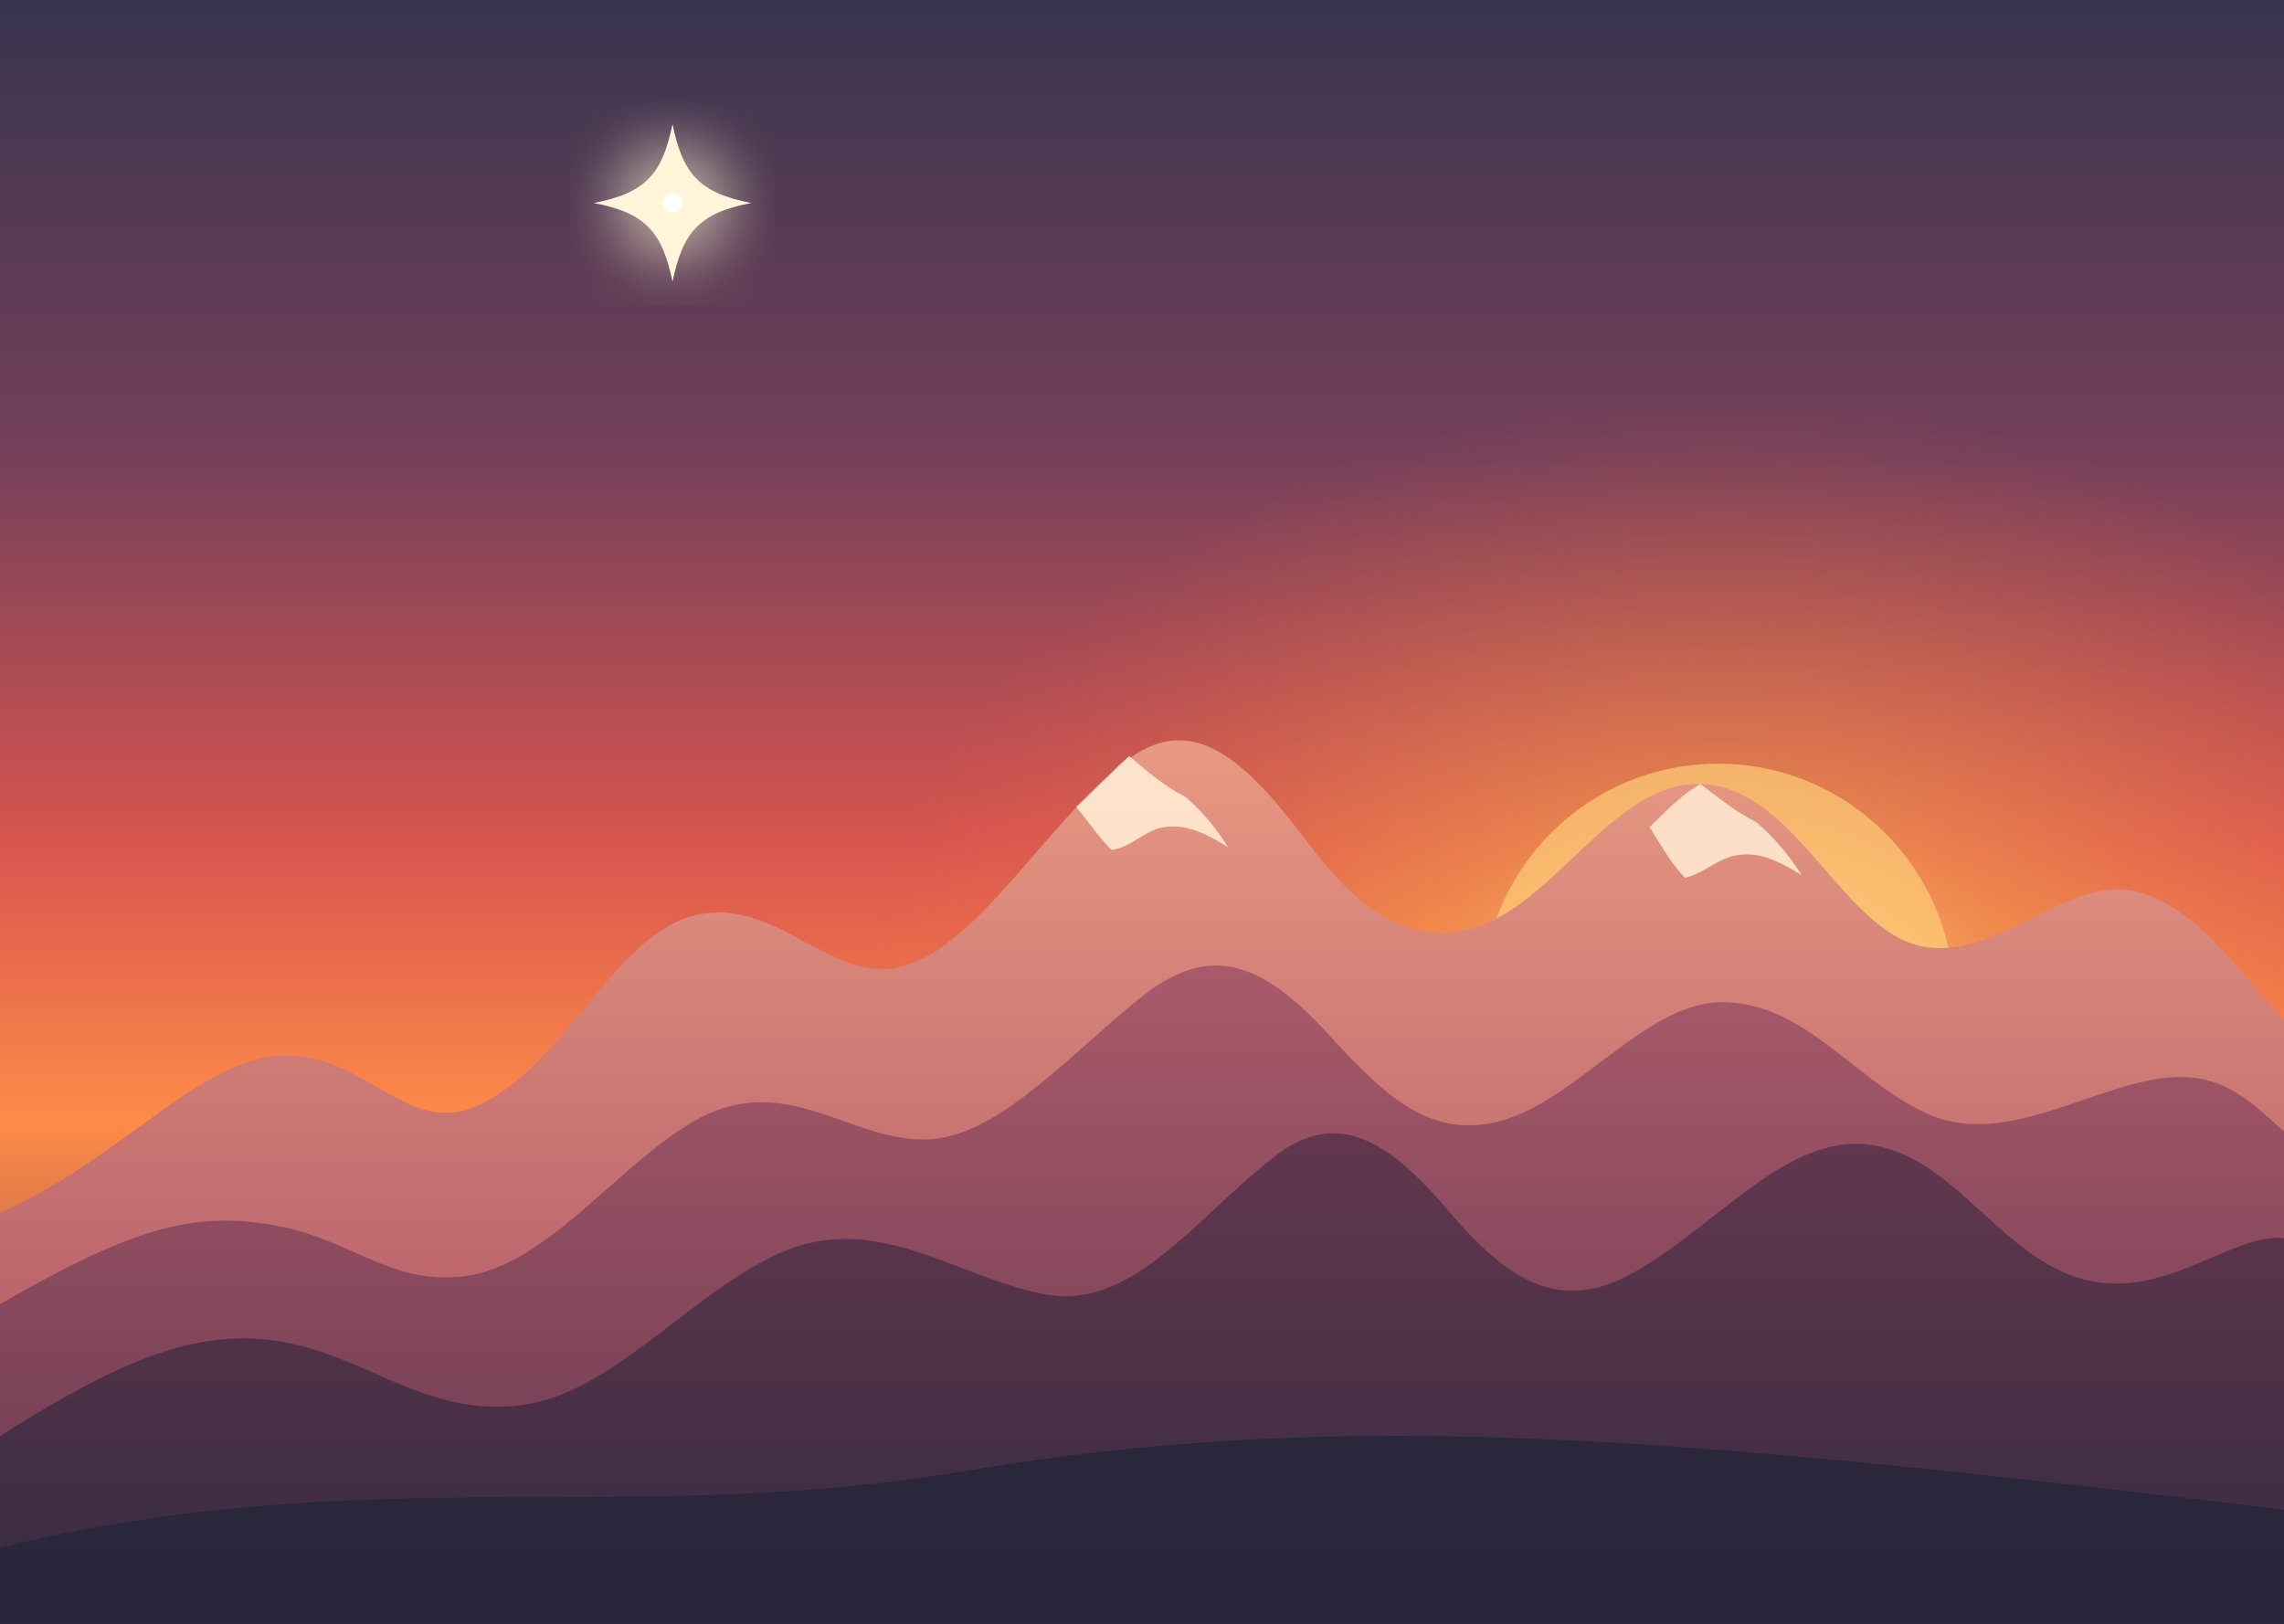
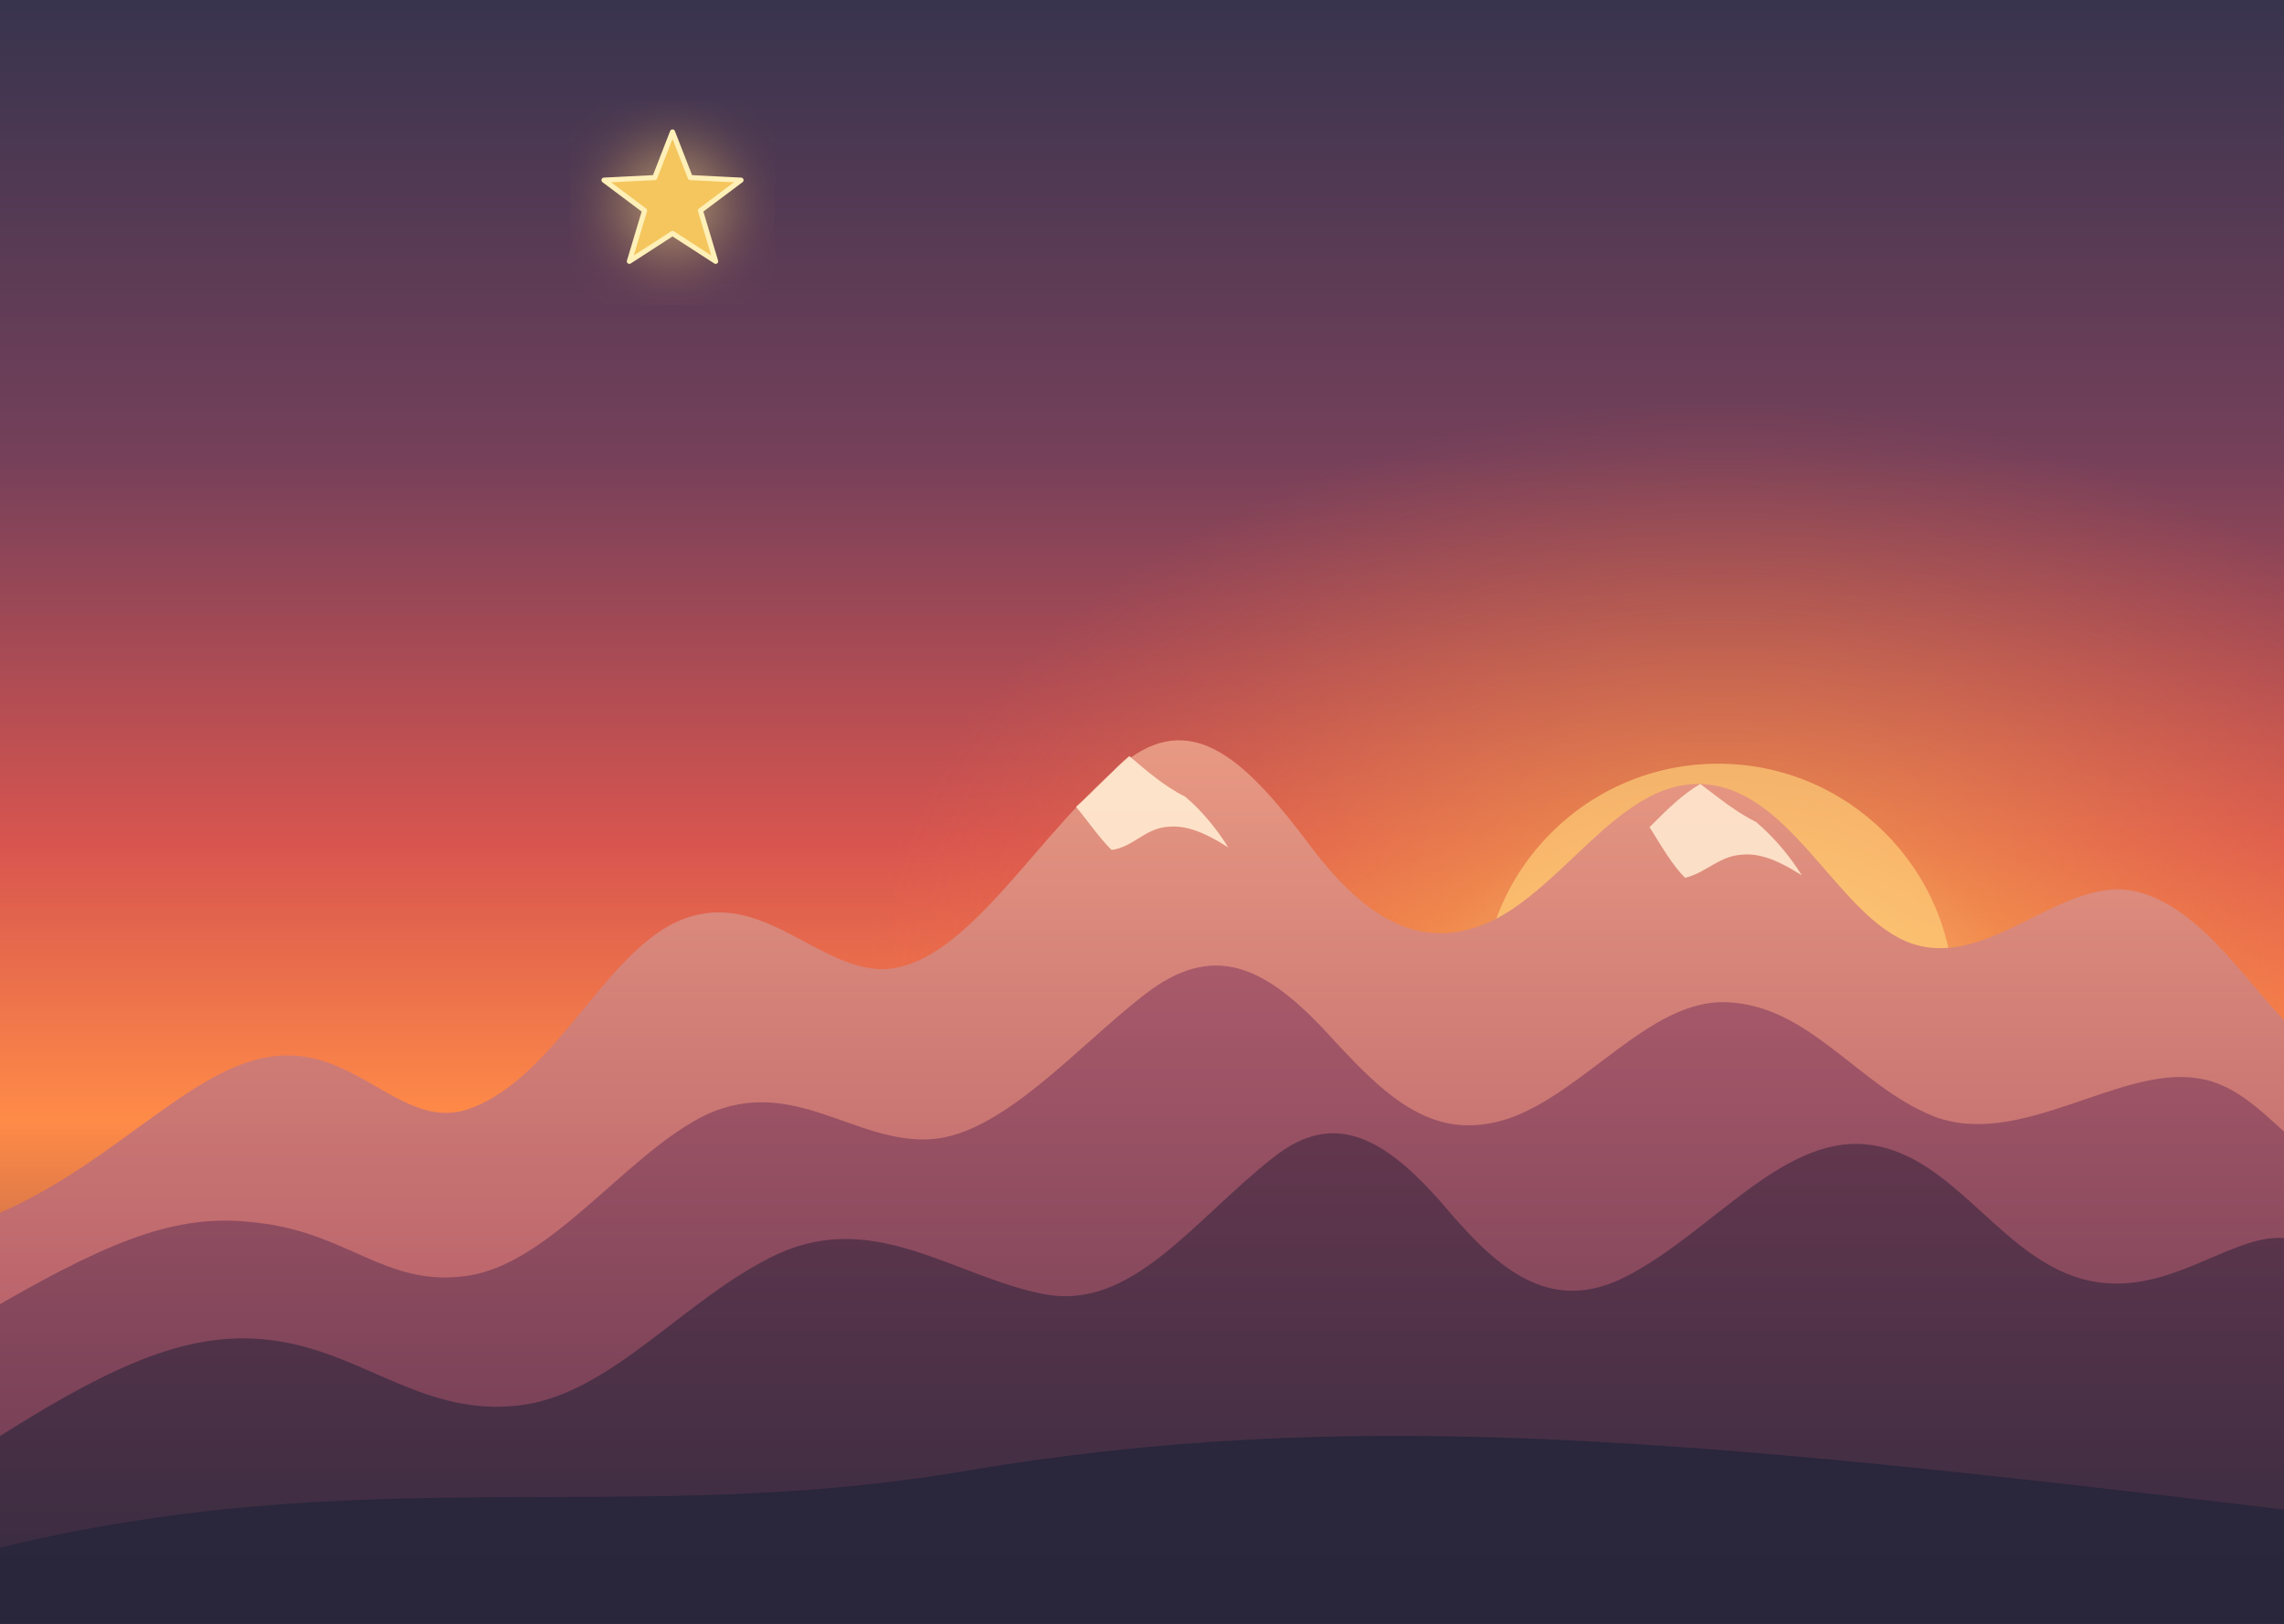
<svg xmlns="http://www.w3.org/2000/svg" viewBox="0 0 900 640" fill="none">
  <defs>
    <linearGradient id="eveningSky" x1="450" y1="0" x2="450" y2="640" gradientUnits="userSpaceOnUse">
      <stop stop-color="#38344e" />
      <stop offset=".28" stop-color="#75405a" />
      <stop offset=".52" stop-color="#d8554f" />
      <stop offset=".69" stop-color="#ff8b48" />
      <stop offset="1" stop-color="#512f48" />
    </linearGradient>
    <radialGradient id="sunHalo" cx="0" cy="0" r="1" gradientTransform="matrix(0 235 -336 0 677 394)" gradientUnits="userSpaceOnUse">
      <stop stop-color="#ffe9a7" stop-opacity=".84" />
      <stop offset=".34" stop-color="#ffb14d" stop-opacity=".48" />
      <stop offset="1" stop-color="#ff7042" stop-opacity="0" />
    </radialGradient>
    <radialGradient id="starHalo" cx="0" cy="0" r="1" gradientTransform="matrix(0 35 -35 0 265 80)" gradientUnits="userSpaceOnUse">
-       <stop stop-color="#fff8dc" stop-opacity=".8" />
-       <stop offset="1" stop-color="#fff0c8" stop-opacity="0" />
+       <stop stop-color="#ffe7a1" stop-opacity=".72" />
+       <stop offset="1" stop-color="#d79c34" stop-opacity="0" />
    </radialGradient>
    <linearGradient id="farSlope" x1="450" y1="288" x2="450" y2="602" gradientUnits="userSpaceOnUse">
      <stop stop-color="#e99a83" />
      <stop offset="1" stop-color="#a95063" />
    </linearGradient>
    <linearGradient id="middleSlope" x1="450" y1="380" x2="450" y2="640" gradientUnits="userSpaceOnUse">
      <stop stop-color="#a95a6a" />
      <stop offset="1" stop-color="#663750" />
    </linearGradient>
    <linearGradient id="nearSlope" x1="450" y1="447" x2="450" y2="640" gradientUnits="userSpaceOnUse">
      <stop stop-color="#63374e" />
      <stop offset="1" stop-color="#352b40" />
    </linearGradient>
    <filter id="flareBlur" x="225" y="40" width="80" height="80" color-interpolation-filters="sRGB" filterUnits="userSpaceOnUse">
      <feGaussianBlur stdDeviation="9" />
    </filter>
  </defs>
  <path fill="url(#eveningSky)" d="M0 0h900v640H0z" />
  <path fill="url(#sunHalo)" d="M0 0h900v640H0z" />
  <circle cx="677" cy="394" r="93" fill="#ffd27c" fill-opacity=".65" />
  <circle cx="265" cy="80" r="40" fill="url(#starHalo)" filter="url(#flareBlur)" />
-   <path d="M265 49c4 19 10 27 31 31-21 4-27 12-31 31-4-19-10-27-31-31 21-4 27-12 31-31Z" fill="#fff6da" />
-   <circle cx="265" cy="80" r="3.8" fill="#fff" />
+   <path d="M265 52 272 70 292 71 276 83 282 103 265 92 248 103 254 83 238 71 258 70Z" fill="#f4c65d" stroke="#fff0b8" stroke-width="2" stroke-linejoin="round" />
  <path d="M0 478c48-21 78-61 112-62 30-1 48 30 73 21 36-13 55-67 88-76 29-8 50 21 75 21 34-1 62-57 97-83 26-19 47 2 71 34 21 28 42 41 67 32 31-11 54-57 87-56 35 1 53 50 81 62 31 13 60-25 89-20 26 5 45 36 60 51v238H0V478Z" fill="url(#farSlope)" />
  <path d="M424 318c8-7 15-15 21-20 7 6 14 12 22 16 6 5 12 12 17 20-11-7-18-9-25-8-8 1-13 8-21 9-5-5-9-11-14-17Z" fill="#ffe9cf" fill-opacity=".92" />
  <path d="M650 326c7-7 13-13 20-17 8 6 14 11 22 15 7 6 13 13 18 21-11-7-18-9-25-8-8 1-13 7-21 9-5-5-9-12-14-20Z" fill="#ffead0" fill-opacity=".88" />
  <path d="M0 514c47-27 72-36 102-32 35 4 50 25 81 21 34-4 64-49 96-64 34-15 58 12 88 10 28-2 57-36 84-57 27-21 47-11 70 13 23 25 42 46 73 36 30-10 56-47 86-46 33 1 52 33 82 45 34 13 73-20 104-15 14 2 24 12 34 21v194H0V514Z" fill="url(#middleSlope)" />
  <path d="M0 566c49-31 79-43 112-37 33 6 56 29 92 25 37-4 66-43 103-60 38-17 69 9 104 16 35 7 59-29 91-54 24-19 44-7 66 18 21 25 42 45 73 29 33-17 61-55 94-52 33 3 51 41 82 52 34 12 61-17 83-15v152H0V566Z" fill="url(#nearSlope)" />
  <path d="M0 610c144-35 248-8 379-30 152-26 287-13 521 15v45H0v-30Z" fill="#29263b" fill-opacity=".94" />
</svg>
